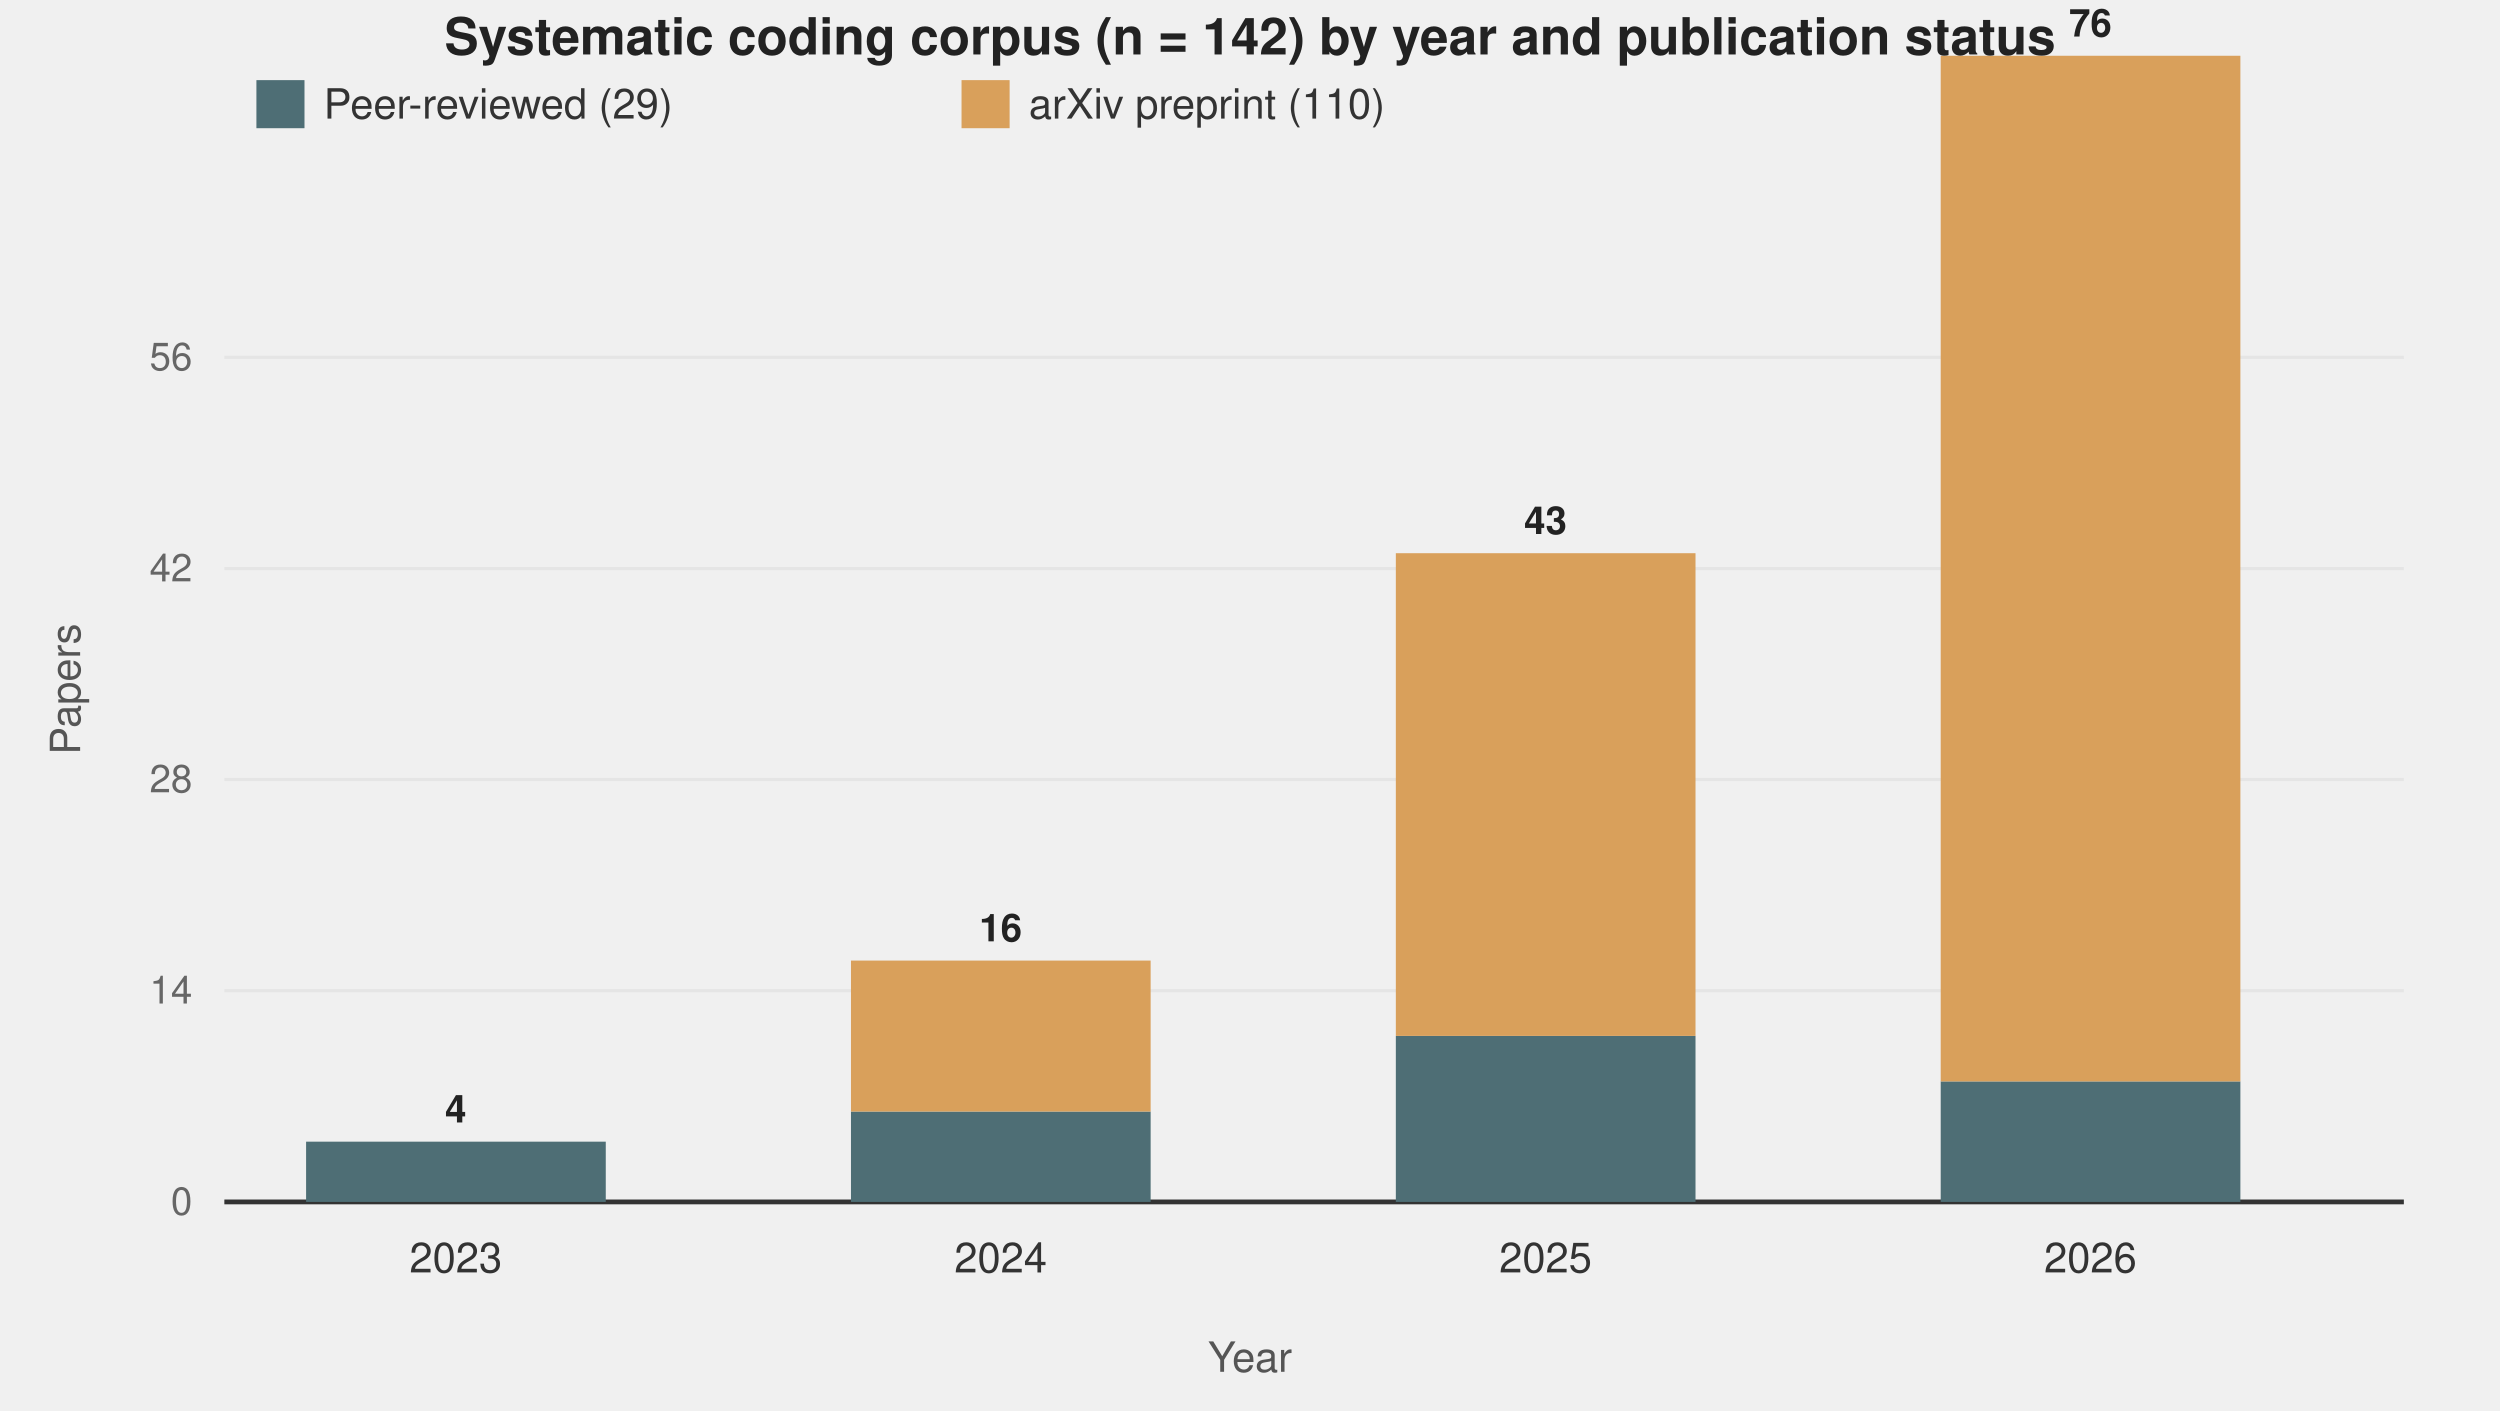
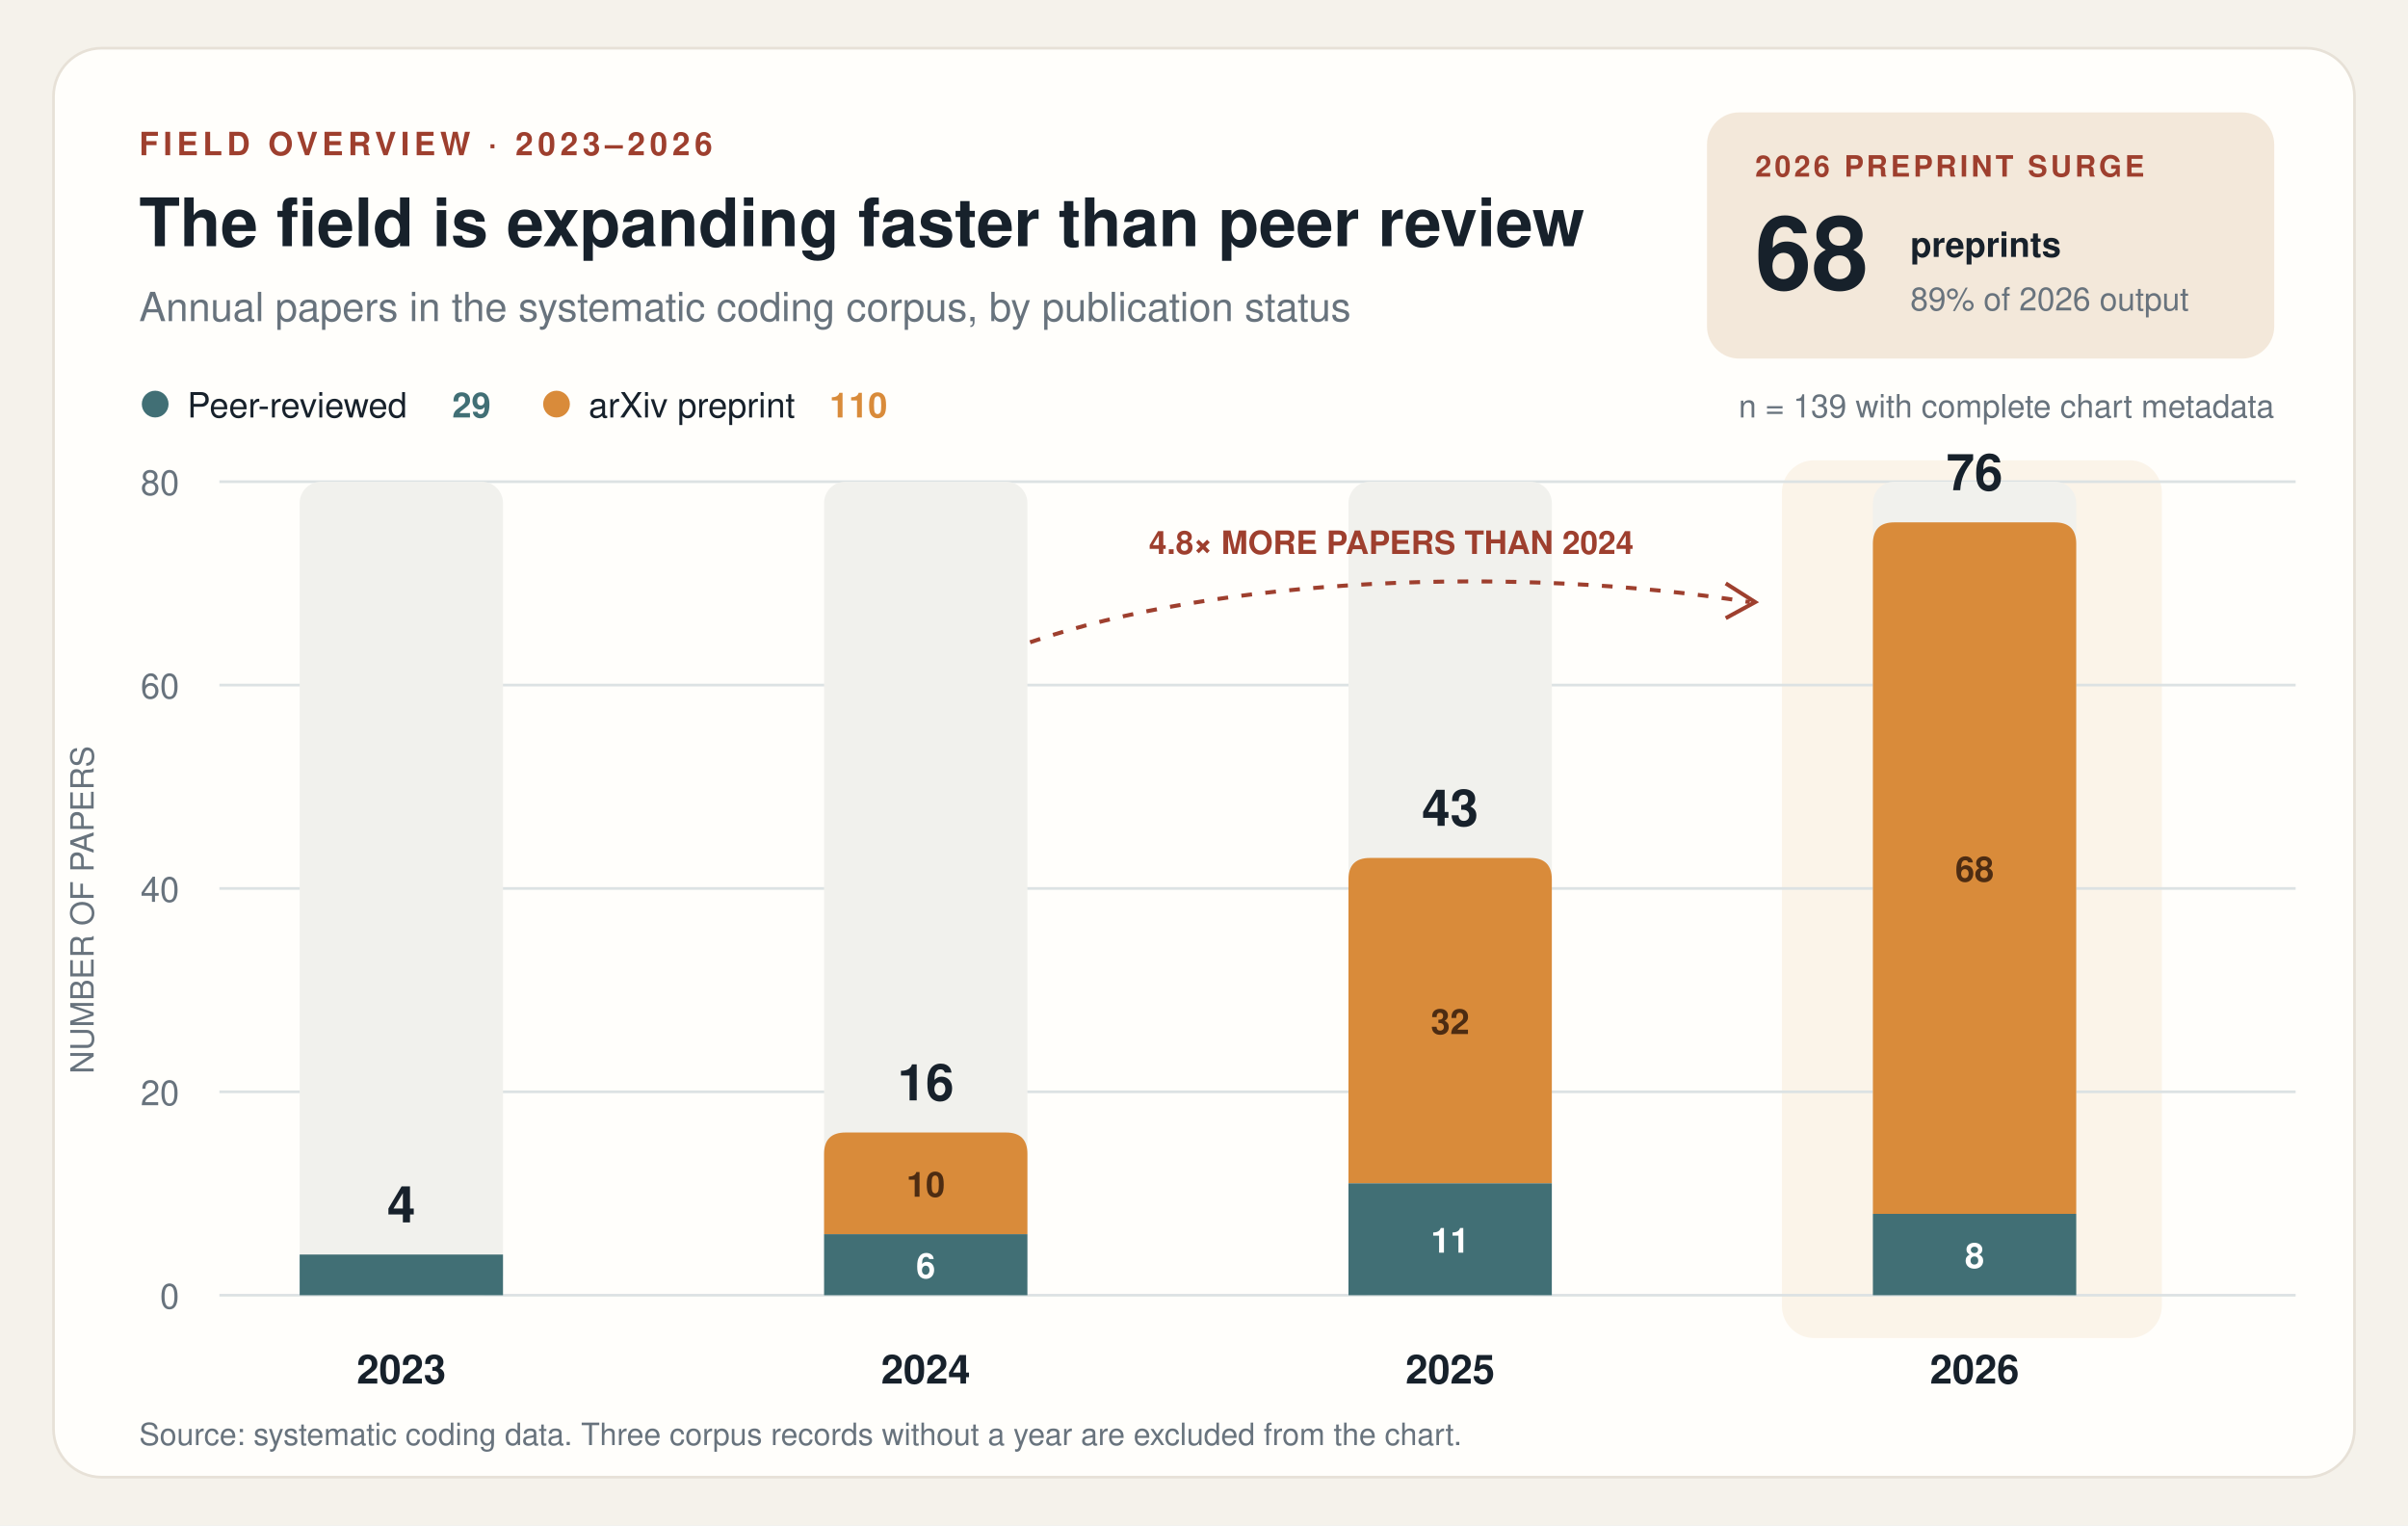
- <svg xmlns="http://www.w3.org/2000/svg" width="780" height="440" viewBox="0 0 780 440" font-family="Helvetica,Arial,sans-serif">
-   <line x1="70" y1="375.0" x2="750" y2="375.0" stroke="#e5e5e5" stroke-width="1" />
-   <text x="60" y="379.0" text-anchor="end" font-size="12" fill="#666">0</text>
-   <line x1="70" y1="309.1" x2="750" y2="309.1" stroke="#e5e5e5" stroke-width="1" />
-   <text x="60" y="313.1" text-anchor="end" font-size="12" fill="#666">14</text>
-   <line x1="70" y1="243.2" x2="750" y2="243.2" stroke="#e5e5e5" stroke-width="1" />
-   <text x="60" y="247.2" text-anchor="end" font-size="12" fill="#666">28</text>
-   <line x1="70" y1="177.4" x2="750" y2="177.4" stroke="#e5e5e5" stroke-width="1" />
-   <text x="60" y="181.4" text-anchor="end" font-size="12" fill="#666">42</text>
-   <line x1="70" y1="111.5" x2="750" y2="111.5" stroke="#e5e5e5" stroke-width="1" />
-   <text x="60" y="115.5" text-anchor="end" font-size="12" fill="#666">56</text>
-   <line x1="70" y1="375.0" x2="750" y2="375.0" stroke="#333" stroke-width="1.5" />
-   <rect x="95.5" y="356.2" width="93.5" height="18.8" fill="#4E6E75" />
-   <rect x="95.5" y="356.2" width="93.5" height="0.0" fill="#D9A05B" />
-   <text x="142.2" y="397" text-anchor="middle" font-size="13" fill="#333">2023</text>
-   <text x="142.2" y="350.2" text-anchor="middle" font-size="12" font-weight="bold" fill="#222">4</text>
-   <rect x="265.5" y="346.8" width="93.5" height="28.2" fill="#4E6E75" />
-   <rect x="265.5" y="299.7" width="93.5" height="47.1" fill="#D9A05B" />
-   <text x="312.2" y="397" text-anchor="middle" font-size="13" fill="#333">2024</text>
-   <text x="312.2" y="293.7" text-anchor="middle" font-size="12" font-weight="bold" fill="#222">16</text>
-   <rect x="435.5" y="323.2" width="93.5" height="51.8" fill="#4E6E75" />
-   <rect x="435.5" y="172.6" width="93.5" height="150.6" fill="#D9A05B" />
-   <text x="482.2" y="397" text-anchor="middle" font-size="13" fill="#333">2025</text>
-   <text x="482.2" y="166.6" text-anchor="middle" font-size="12" font-weight="bold" fill="#222">43</text>
-   <rect x="605.5" y="337.4" width="93.5" height="37.6" fill="#4E6E75" />
-   <rect x="605.5" y="17.4" width="93.5" height="320.0" fill="#D9A05B" />
-   <text x="652.2" y="397" text-anchor="middle" font-size="13" fill="#333">2026</text>
-   <text x="652.2" y="11.4" text-anchor="middle" font-size="12" font-weight="bold" fill="#222">76</text>
-   <rect x="80" y="25" width="15" height="15" fill="#4E6E75" />
-   <text x="101" y="37" font-size="13" fill="#333">Peer-reviewed (29)</text>
-   <rect x="300" y="25" width="15" height="15" fill="#D9A05B" />
-   <text x="321" y="37" font-size="13" fill="#333">arXiv preprint (110)</text>
-   <text x="390.0" y="17" text-anchor="middle" font-size="16" font-weight="bold" fill="#222">Systematic coding corpus (n = 142) by year and publication status</text>
-   <text x="25" y="215.0" text-anchor="middle" font-size="13" fill="#555" transform="rotate(-90 25 215.0)">Papers</text>
-   <text x="390.0" y="428" text-anchor="middle" font-size="13" fill="#555">Year</text>
+ <svg xmlns="http://www.w3.org/2000/svg" width="900" height="570" viewBox="0 0 900 570" role="img" aria-labelledby="chart-title chart-desc">
+   <rect width="900" height="570" fill="#F5F2EB" />
+   <rect x="20" y="18" width="860" height="534" rx="18" fill="#FFFEFB" stroke="#E7E1D7" />
+   <g font-family="-apple-system,BlinkMacSystemFont,Segoe UI,Helvetica,Arial,sans-serif">
+     <text x="52" y="58" font-size="12" font-weight="700" letter-spacing="1.7" fill="#9E3F2E">FIELD OVERVIEW · 2023–2026</text>
+     <text x="52" y="92" font-size="25" font-weight="750" fill="#17212B">The field is expanding faster than peer review</text>
+     <text x="52" y="120" font-size="15" fill="#68737D">Annual papers in the systematic coding corpus, by publication status</text>
+     <rect x="638" y="42" width="212" height="92" rx="12" fill="#F3E8DA" />
+     <text x="656" y="66" font-size="11" font-weight="700" letter-spacing="1.15" fill="#9E3F2E">2026 PREPRINT SURGE</text>
+     <text x="656" y="108" font-size="38" font-weight="760" fill="#17212B">68</text>
+     <text x="714" y="96" font-size="13" font-weight="650" fill="#17212B">preprints</text>
+     <text x="714" y="116" font-size="12" fill="#68737D">89% of 2026 output</text>
+     <circle cx="58" cy="151" r="5" fill="#416F75" />
+     <text x="70" y="156" font-size="13" fill="#17212B">Peer-reviewed</text>
+     <text x="169" y="156" font-size="13" font-weight="700" fill="#416F75">29</text>
+     <circle cx="208" cy="151" r="5" fill="#D98B3A" />
+     <text x="220" y="156" font-size="13" fill="#17212B">arXiv preprint</text>
+     <text x="310" y="156" font-size="13" font-weight="700" fill="#D98B3A">110</text>
+     <text x="850" y="156" text-anchor="end" font-size="12" fill="#68737D">n = 139 with complete chart metadata</text>
+     <rect x="666" y="172" width="142" height="328" rx="12" fill="#FBF4E9" />
+     <line x1="82" y1="484.0" x2="858" y2="484.0" stroke="#DCE2E3" stroke-width="1" />
+     <text x="67" y="489.0" text-anchor="end" font-size="13" fill="#68737D">0</text>
+     <line x1="82" y1="408.0" x2="858" y2="408.0" stroke="#DCE2E3" stroke-width="1" />
+     <text x="67" y="413.0" text-anchor="end" font-size="13" fill="#68737D">20</text>
+     <line x1="82" y1="332.0" x2="858" y2="332.0" stroke="#DCE2E3" stroke-width="1" />
+     <text x="67" y="337.0" text-anchor="end" font-size="13" fill="#68737D">40</text>
+     <line x1="82" y1="256.0" x2="858" y2="256.0" stroke="#DCE2E3" stroke-width="1" />
+     <text x="67" y="261.0" text-anchor="end" font-size="13" fill="#68737D">60</text>
+     <line x1="82" y1="180.0" x2="858" y2="180.0" stroke="#DCE2E3" stroke-width="1" />
+     <text x="67" y="185.0" text-anchor="end" font-size="13" fill="#68737D">80</text>
+     <rect x="112.0" y="180.0" width="76" height="304" rx="8" fill="#F1F1ED" />
+     <rect x="112.0" y="468.8" width="76" height="15.2" fill="#416F75" />
+     <text x="150" y="456.8" text-anchor="middle" font-size="19" font-weight="750" fill="#17212B">4</text>
+     <text x="150" y="517" text-anchor="middle" font-size="15" font-weight="650" fill="#17212B">2023</text>
+     <rect x="308.0" y="180.0" width="76" height="304" rx="8" fill="#F1F1ED" />
+     <path d="M308.0,431.2 Q308.0,423.2 316.0,423.2 H376.0 Q384.0,423.2 384.0,431.2 V461.2 H308.0 Z" fill="#D98B3A" />
+     <rect x="308.0" y="461.2" width="76" height="22.8" fill="#416F75" />
+     <text x="346" y="411.2" text-anchor="middle" font-size="19" font-weight="750" fill="#17212B">16</text>
+     <text x="346" y="517" text-anchor="middle" font-size="15" font-weight="650" fill="#17212B">2024</text>
+     <text x="346" y="477.6" text-anchor="middle" font-size="13" font-weight="700" fill="#FFFFFF">6</text>
+     <text x="346" y="447.2" text-anchor="middle" font-size="13" font-weight="700" fill="#4D2C12">10</text>
+     <rect x="504.0" y="180.0" width="76" height="304" rx="8" fill="#F1F1ED" />
+     <path d="M504.0,328.6 Q504.0,320.6 512.0,320.6 H572.0 Q580.0,320.6 580.0,328.6 V442.2 H504.0 Z" fill="#D98B3A" />
+     <rect x="504.0" y="442.2" width="76" height="41.8" fill="#416F75" />
+     <text x="542" y="308.6" text-anchor="middle" font-size="19" font-weight="750" fill="#17212B">43</text>
+     <text x="542" y="517" text-anchor="middle" font-size="15" font-weight="650" fill="#17212B">2025</text>
+     <text x="542" y="468.1" text-anchor="middle" font-size="13" font-weight="700" fill="#FFFFFF">11</text>
+     <text x="542" y="386.4" text-anchor="middle" font-size="13" font-weight="700" fill="#4D2C12">32</text>
+     <rect x="700.0" y="180.0" width="76" height="304" rx="8" fill="#F1F1ED" />
+     <path d="M700.0,203.2 Q700.0,195.2 708.0,195.2 H768.0 Q776.0,195.2 776.0,203.2 V453.6 H700.0 Z" fill="#D98B3A" />
+     <rect x="700.0" y="453.6" width="76" height="30.4" fill="#416F75" />
+     <text x="738" y="183.2" text-anchor="middle" font-size="19" font-weight="750" fill="#17212B">76</text>
+     <text x="738" y="517" text-anchor="middle" font-size="15" font-weight="650" fill="#17212B">2026</text>
+     <text x="738" y="473.8" text-anchor="middle" font-size="13" font-weight="700" fill="#FFFFFF">8</text>
+     <text x="738" y="329.4" text-anchor="middle" font-size="13" font-weight="700" fill="#4D2C12">68</text>
+     <text x="35" y="340" text-anchor="middle" font-size="12" fill="#68737D" transform="rotate(-90 35 340)">NUMBER OF PAPERS</text>
+     <path d="M385 240 C455 216, 565 211, 654 225" fill="none" stroke="#9E3F2E" stroke-width="1.5" stroke-dasharray="4 5" />
+     <path d="M645 218 L656 225 L645 231" fill="none" stroke="#9E3F2E" stroke-width="1.5" />
+     <text x="520" y="207" text-anchor="middle" font-size="12" font-weight="700" fill="#9E3F2E">4.8× MORE PAPERS THAN 2024</text>
+     <text x="52" y="540" font-size="11.5" fill="#68737D">Source: systematic coding data. Three corpus records without a year are excluded from the chart.</text>
+   </g>
</svg>
